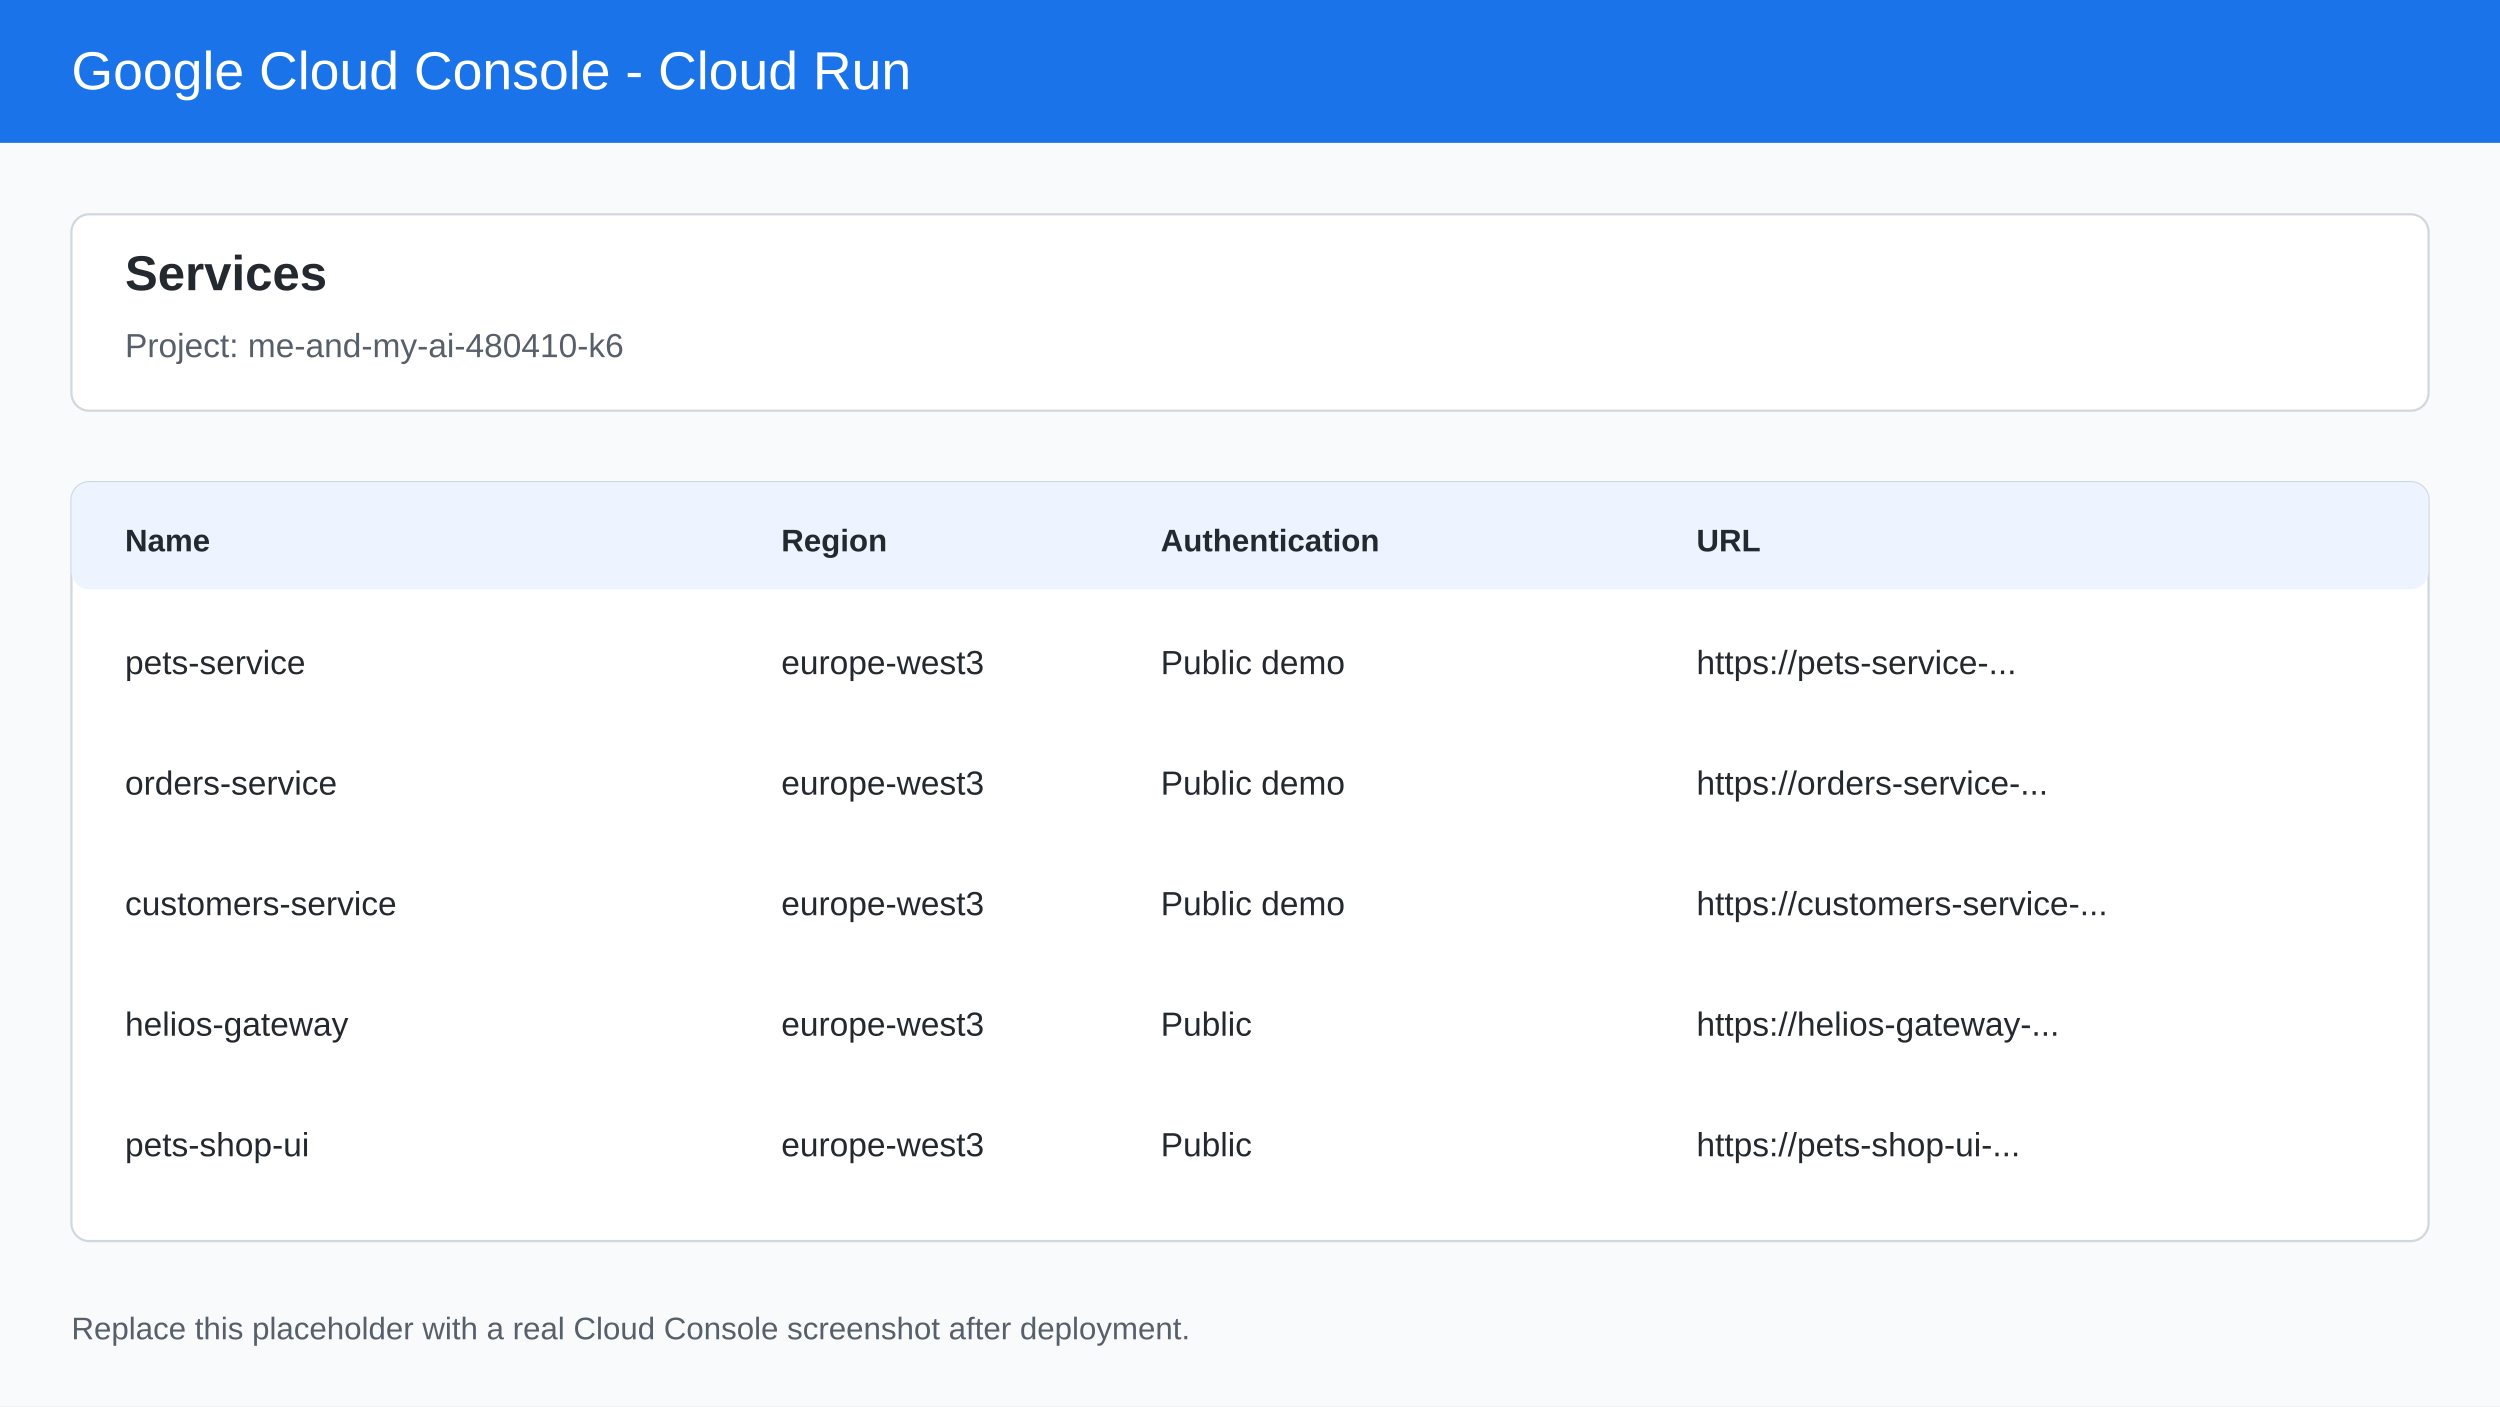
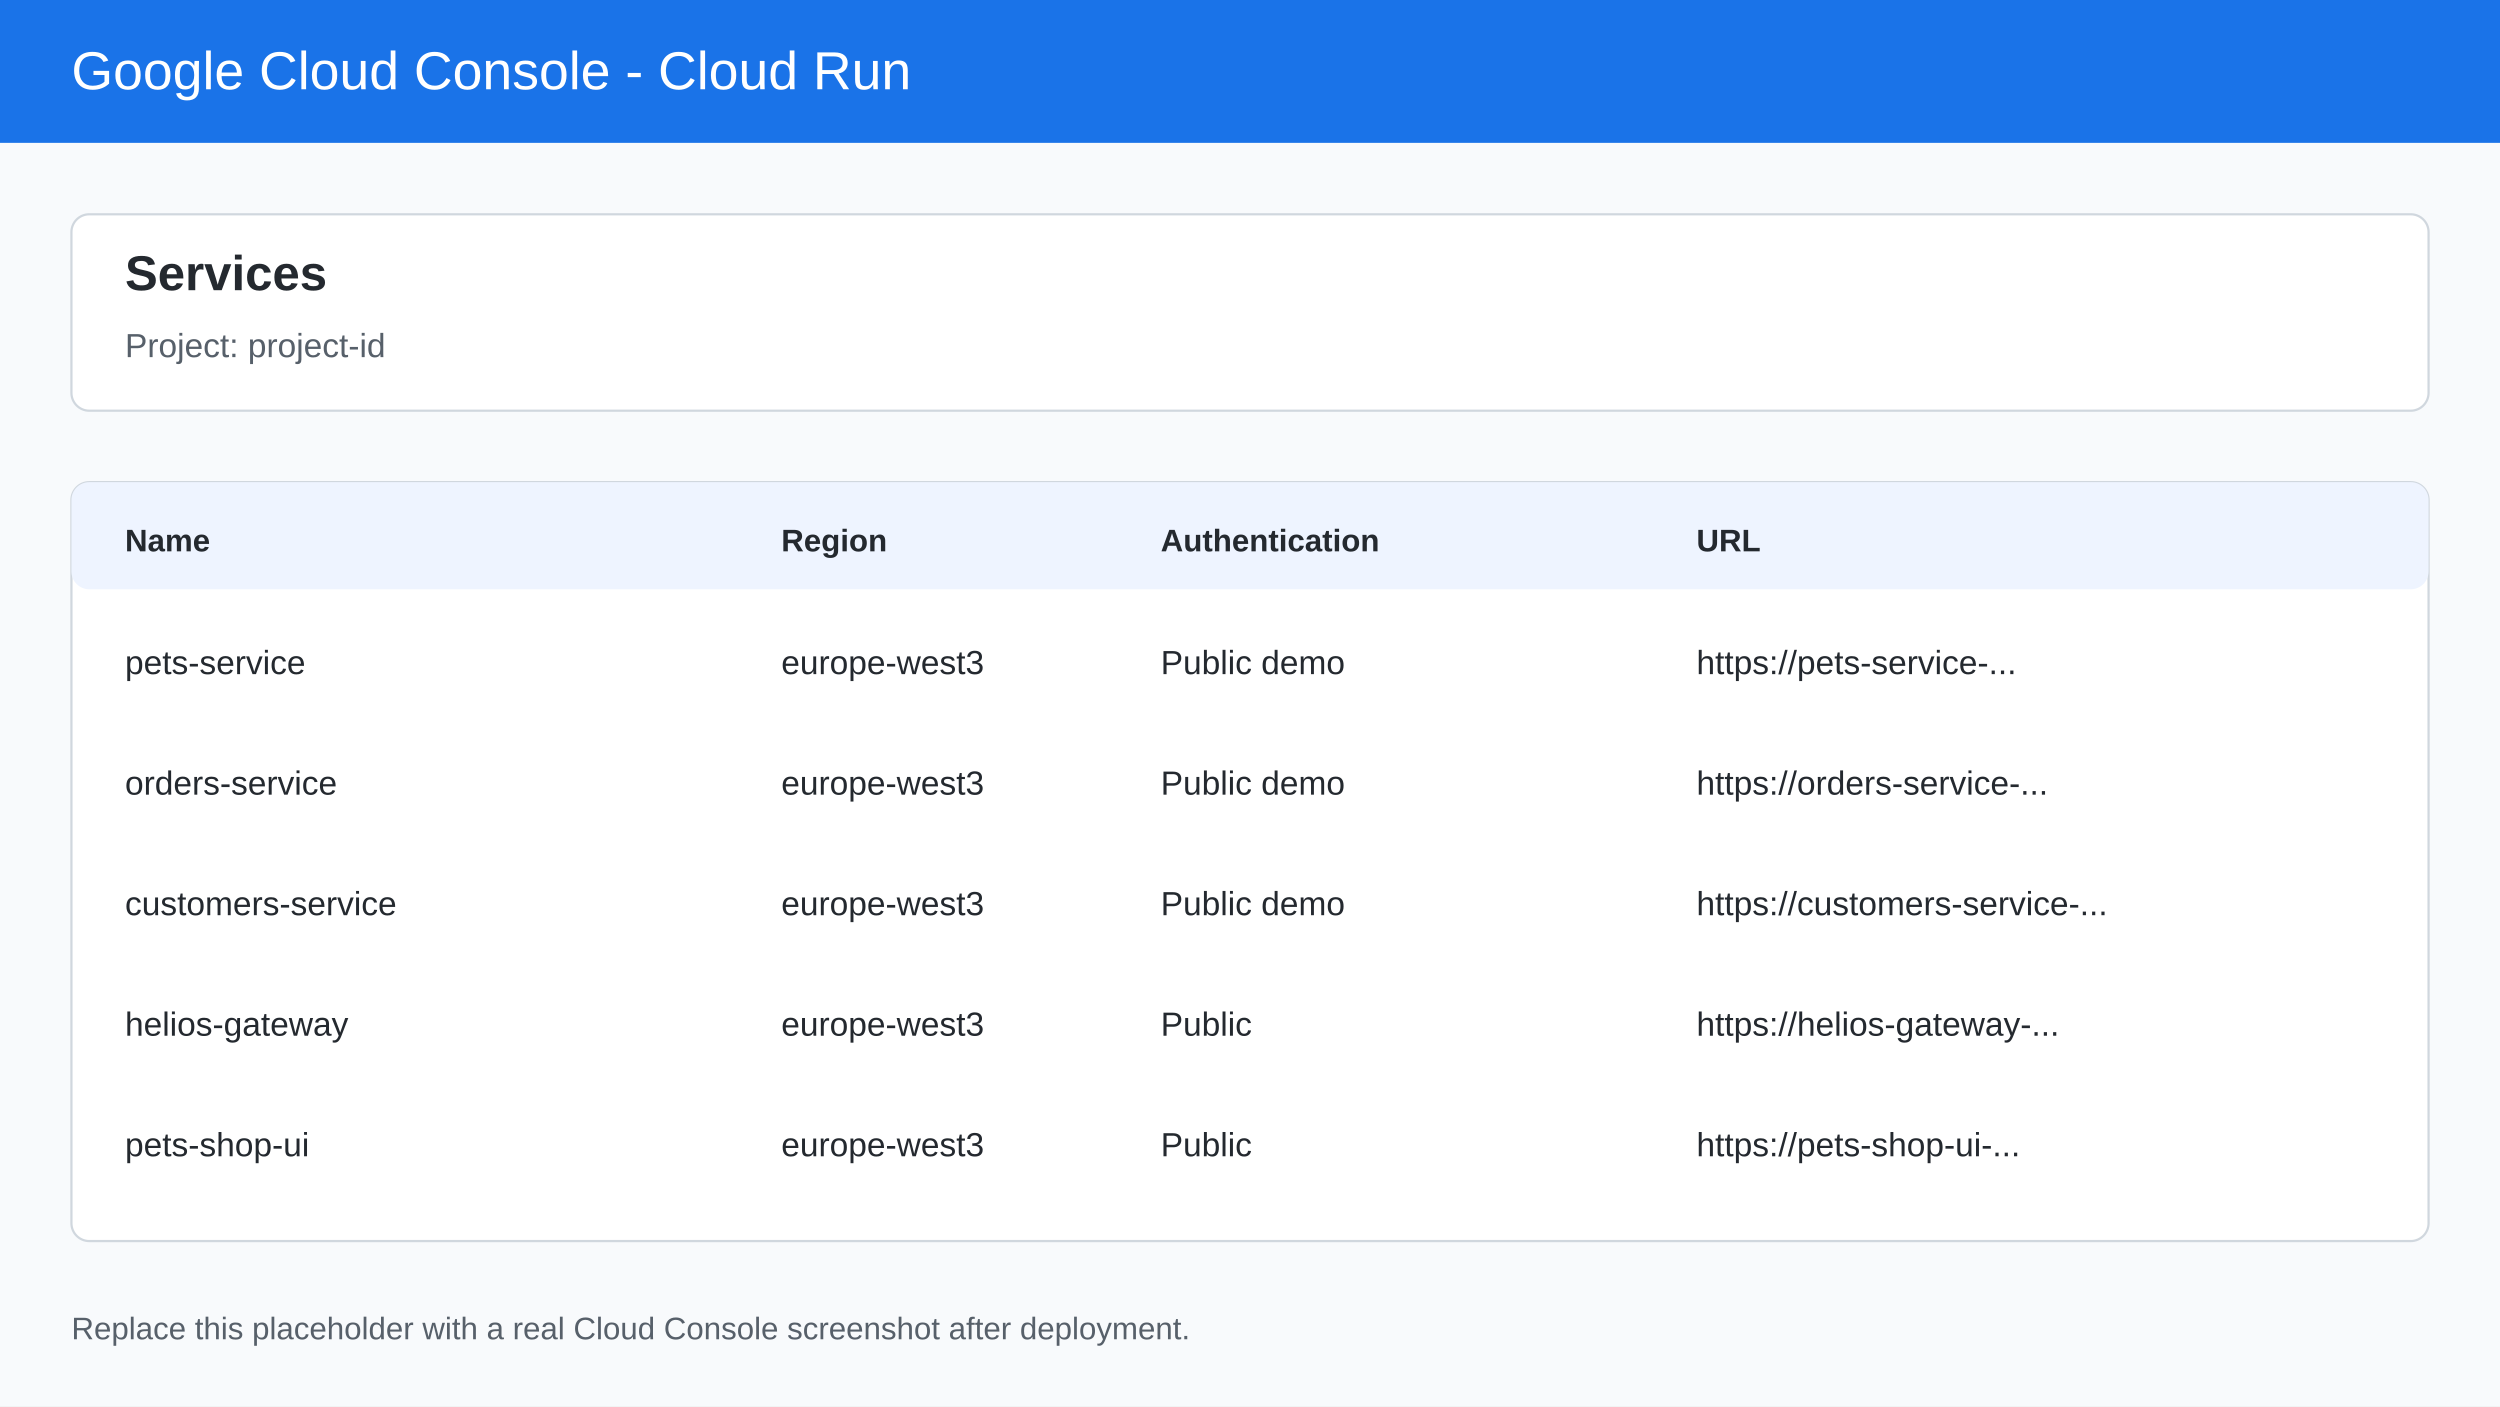
<svg xmlns="http://www.w3.org/2000/svg" width="1120" height="630" viewBox="0 0 1120 630" role="img" aria-labelledby="title desc">
  <rect width="1120" height="630" fill="#f8fafc" />
  <rect x="0" y="0" width="1120" height="64" fill="#1a73e8" />
  <text x="32" y="40" font-family="Arial, sans-serif" font-size="24" fill="#fff">Google Cloud Console - Cloud Run</text>
  <rect x="32" y="96" width="1056" height="88" rx="8" fill="#fff" stroke="#d0d7de" />
  <text x="56" y="130" font-family="Arial, sans-serif" font-size="22" font-weight="700" fill="#24292f">Services</text>
-   <text x="56" y="160" font-family="Arial, sans-serif" font-size="15" fill="#57606a">Project: me-and-my-ai-480410-k6</text>
+   <text x="56" y="160" font-family="Arial, sans-serif" font-size="15" fill="#57606a">Project: project-id</text>
  <rect x="32" y="216" width="1056" height="340" rx="8" fill="#fff" stroke="#d0d7de" />
  <rect x="32" y="216" width="1056" height="48" rx="8" fill="#eef4ff" />
  <text x="56" y="247" font-family="Arial, sans-serif" font-size="14" font-weight="700" fill="#24292f">Name</text>
  <text x="350" y="247" font-family="Arial, sans-serif" font-size="14" font-weight="700" fill="#24292f">Region</text>
  <text x="520" y="247" font-family="Arial, sans-serif" font-size="14" font-weight="700" fill="#24292f">Authentication</text>
  <text x="760" y="247" font-family="Arial, sans-serif" font-size="14" font-weight="700" fill="#24292f">URL</text>
  <g font-family="Arial, sans-serif" font-size="15" fill="#24292f">
    <text x="56" y="302">pets-service</text>
    <text x="350" y="302">europe-west3</text>
    <text x="520" y="302">Public demo</text>
    <text x="760" y="302">https://pets-service-...</text>
    <text x="56" y="356">orders-service</text>
    <text x="350" y="356">europe-west3</text>
    <text x="520" y="356">Public demo</text>
    <text x="760" y="356">https://orders-service-...</text>
    <text x="56" y="410">customers-service</text>
    <text x="350" y="410">europe-west3</text>
    <text x="520" y="410">Public demo</text>
    <text x="760" y="410">https://customers-service-...</text>
    <text x="56" y="464">helios-gateway</text>
    <text x="350" y="464">europe-west3</text>
    <text x="520" y="464">Public</text>
    <text x="760" y="464">https://helios-gateway-...</text>
    <text x="56" y="518">pets-shop-ui</text>
    <text x="350" y="518">europe-west3</text>
    <text x="520" y="518">Public</text>
    <text x="760" y="518">https://pets-shop-ui-...</text>
  </g>
  <text x="32" y="600" font-family="Arial, sans-serif" font-size="14" fill="#57606a">Replace this placeholder with a real Cloud Console screenshot after deployment.</text>
</svg>
